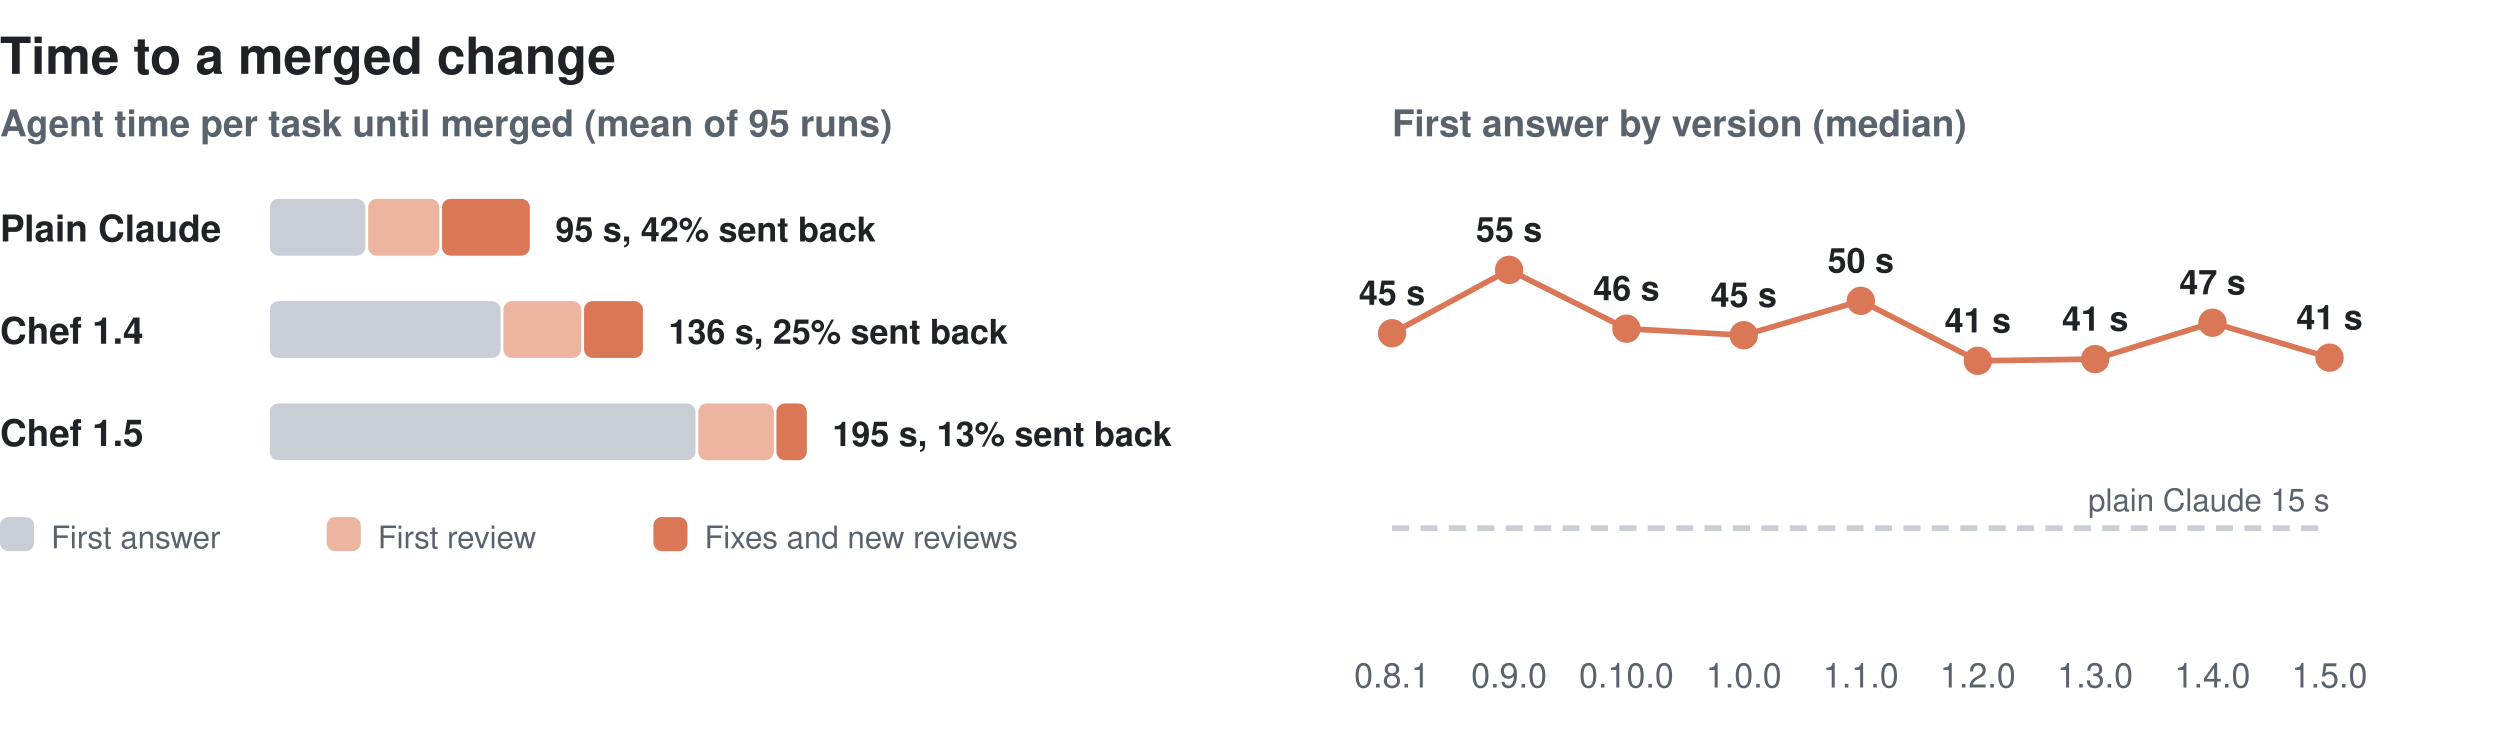
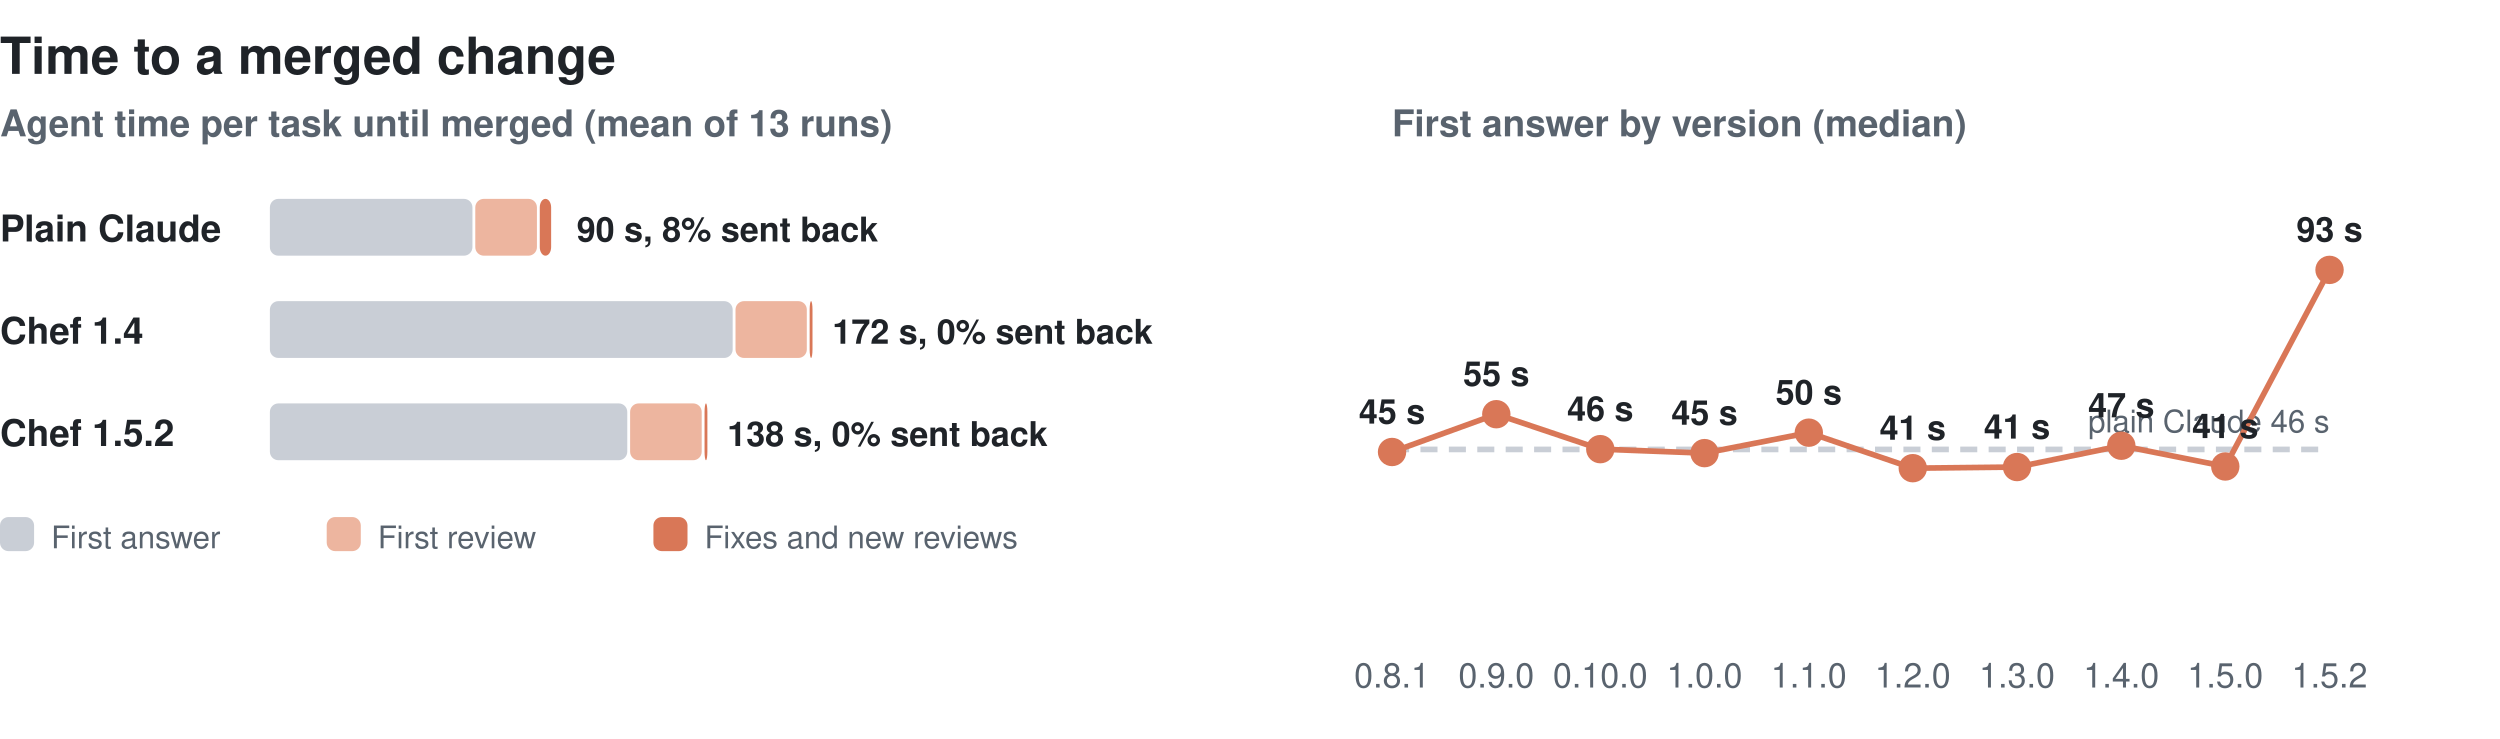
- <svg xmlns="http://www.w3.org/2000/svg" width="880" height="260" viewBox="0 0 880 260" role="img" aria-label="Plain Claude: first answer 36 s, first review 27 s, fixes and new reviews 33 s, 42% sent back; Chef 1.4: first answer 84 s, first review 29 s, fixes and new reviews 22 s, 25% sent back; Chef 1.5: first answer 155 s, first review 28 s, fixes and new reviews 12 s, 13% sent back. First answer by version: 0.8.1 45 s, 0.9.0 55 s, 0.10.0 46 s, 1.0.0 45 s, 1.1.0 50 s, 1.2.0 41 s, 1.3.0 41 s, 1.4.0 47 s, 1.5.0 41 s; plain Claude 15 s.">
+ <svg xmlns="http://www.w3.org/2000/svg" width="880" height="260" viewBox="0 0 880 260" role="img" aria-label="Plain Claude: first answer 65 s, first review 20 s, fixes and new reviews 4 s, 8% sent back; Chef 1.4: first answer 148 s, first review 24 s, fixes and new reviews 0 s, 0% sent back; Chef 1.5.2: first answer 114 s, first review 24 s, fixes and new reviews 0 s, 0% sent back. First answer by version: 0.8.1 45 s, 0.9.0 55 s, 0.10.0 46 s, 1.0.0 45 s, 1.1.0 50 s, 1.2.0 41 s, 1.3.0 41 s, 1.4.0 47 s, 1.5.0 41 s, 1.5.2 93 s; plain Claude 46 s.">
  <text x="0.0" y="26.0" fill="#1F2328" font-family="-apple-system, BlinkMacSystemFont, 'Segoe UI', Helvetica, Arial, sans-serif" font-size="18" font-weight="600" text-anchor="start">Time to a merged change</text>
-   <text x="0.0" y="48.0" fill="#59636E" font-family="-apple-system, BlinkMacSystemFont, 'Segoe UI', Helvetica, Arial, sans-serif" font-size="13" font-weight="600" text-anchor="start">Agent time per task until merged (mean of 95 runs)</text>
+   <text x="0.0" y="48.0" fill="#59636E" font-family="-apple-system, BlinkMacSystemFont, 'Segoe UI', Helvetica, Arial, sans-serif" font-size="13" font-weight="600" text-anchor="start">Agent time per task until merged (mean of 13 runs)</text>
  <text x="0.0" y="85.0" fill="#1F2328" font-family="-apple-system, BlinkMacSystemFont, 'Segoe UI', Helvetica, Arial, sans-serif" font-size="13" font-weight="600" text-anchor="start">Plain Claude</text>
-   <rect x="95.0" y="70.0" width="33.6" height="20.0" rx="3" fill="#C9CED6" />
-   <rect x="129.6" y="70.0" width="25.0" height="20.0" rx="3" fill="#EDB59F" />
-   <rect x="155.6" y="70.0" width="30.9" height="20.0" rx="3" fill="#D97757" />
-   <text x="195.5" y="85.0" fill="#1F2328" font-family="-apple-system, BlinkMacSystemFont, 'Segoe UI', Helvetica, Arial, sans-serif" font-size="12" font-weight="600" text-anchor="start">95 s, 42% sent back</text>
+   <rect x="95.0" y="70.0" width="71.3" height="20.0" rx="3" fill="#C9CED6" />
+   <rect x="167.3" y="70.0" width="21.7" height="20.0" rx="3" fill="#EDB59F" />
+   <rect x="190.0" y="70.0" width="4.0" height="20.0" rx="3" fill="#D97757" />
+   <text x="203.0" y="85.0" fill="#1F2328" font-family="-apple-system, BlinkMacSystemFont, 'Segoe UI', Helvetica, Arial, sans-serif" font-size="12" font-weight="600" text-anchor="start">90 s, 8% sent back</text>
  <text x="0.0" y="121.0" fill="#1F2328" font-family="-apple-system, BlinkMacSystemFont, 'Segoe UI', Helvetica, Arial, sans-serif" font-size="13" font-weight="600" text-anchor="start">Chef 1.4</text>
-   <rect x="95.0" y="106.0" width="81.2" height="20.0" rx="3" fill="#C9CED6" />
-   <rect x="177.2" y="106.0" width="27.4" height="20.0" rx="3" fill="#EDB59F" />
-   <rect x="205.6" y="106.0" width="20.7" height="20.0" rx="3" fill="#D97757" />
-   <text x="235.3" y="121.0" fill="#1F2328" font-family="-apple-system, BlinkMacSystemFont, 'Segoe UI', Helvetica, Arial, sans-serif" font-size="12" font-weight="600" text-anchor="start">136 s, 25% sent back</text>
-   <text x="0.0" y="157.0" fill="#1F2328" font-family="-apple-system, BlinkMacSystemFont, 'Segoe UI', Helvetica, Arial, sans-serif" font-size="13" font-weight="600" text-anchor="start">Chef 1.5</text>
-   <rect x="95.0" y="142.0" width="149.8" height="20.0" rx="3" fill="#C9CED6" />
-   <rect x="245.8" y="142.0" width="26.6" height="20.0" rx="3" fill="#EDB59F" />
-   <rect x="273.3" y="142.0" width="10.7" height="20.0" rx="3" fill="#D97757" />
-   <text x="293.0" y="157.0" fill="#1F2328" font-family="-apple-system, BlinkMacSystemFont, 'Segoe UI', Helvetica, Arial, sans-serif" font-size="12" font-weight="600" text-anchor="start">195 s, 13% sent back</text>
+   <rect x="95.0" y="106.0" width="162.9" height="20.0" rx="3" fill="#C9CED6" />
+   <rect x="258.9" y="106.0" width="25.1" height="20.0" rx="3" fill="#EDB59F" />
+   <rect x="285.0" y="106.0" width="1.0" height="20.0" rx="3" fill="#D97757" />
+   <text x="293.0" y="121.0" fill="#1F2328" font-family="-apple-system, BlinkMacSystemFont, 'Segoe UI', Helvetica, Arial, sans-serif" font-size="12" font-weight="600" text-anchor="start">172 s, 0% sent back</text>
+   <text x="0.0" y="157.0" fill="#1F2328" font-family="-apple-system, BlinkMacSystemFont, 'Segoe UI', Helvetica, Arial, sans-serif" font-size="13" font-weight="600" text-anchor="start">Chef 1.5.2</text>
+   <rect x="95.0" y="142.0" width="125.8" height="20.0" rx="3" fill="#C9CED6" />
+   <rect x="221.8" y="142.0" width="25.2" height="20.0" rx="3" fill="#EDB59F" />
+   <rect x="248.0" y="142.0" width="1.0" height="20.0" rx="3" fill="#D97757" />
+   <text x="256.0" y="157.0" fill="#1F2328" font-family="-apple-system, BlinkMacSystemFont, 'Segoe UI', Helvetica, Arial, sans-serif" font-size="12" font-weight="600" text-anchor="start">138 s, 0% sent back</text>
  <rect x="0.0" y="182.0" width="12.0" height="12.0" rx="3" fill="#C9CED6" />
  <text x="18.0" y="193.0" fill="#59636E" font-family="-apple-system, BlinkMacSystemFont, 'Segoe UI', Helvetica, Arial, sans-serif" font-size="11" font-weight="400" text-anchor="start">First answer</text>
  <rect x="115.0" y="182.0" width="12.0" height="12.0" rx="3" fill="#EDB59F" />
  <text x="133.0" y="193.0" fill="#59636E" font-family="-apple-system, BlinkMacSystemFont, 'Segoe UI', Helvetica, Arial, sans-serif" font-size="11" font-weight="400" text-anchor="start">First review</text>
  <rect x="230.0" y="182.0" width="12.0" height="12.0" rx="3" fill="#D97757" />
  <text x="248.0" y="193.0" fill="#59636E" font-family="-apple-system, BlinkMacSystemFont, 'Segoe UI', Helvetica, Arial, sans-serif" font-size="11" font-weight="400" text-anchor="start">Fixes and new reviews</text>
  <text x="490.0" y="48.0" fill="#59636E" font-family="-apple-system, BlinkMacSystemFont, 'Segoe UI', Helvetica, Arial, sans-serif" font-size="13" font-weight="600" text-anchor="start">First answer by version (median)</text>
-   <line x1="490.0" y1="185.9" x2="820.0" y2="185.9" stroke="#C9CED6" stroke-width="2" stroke-dasharray="6 4" />
-   <text x="820.0" y="179.9" fill="#59636E" font-family="-apple-system, BlinkMacSystemFont, 'Segoe UI', Helvetica, Arial, sans-serif" font-size="11" font-weight="400" text-anchor="end">plain Claude 15 s</text>
-   <polyline points="490.0,117.3 531.2,95.0 572.5,115.7 613.8,118.0 655.0,105.9 696.2,127.0 737.5,126.4 778.8,113.6 820.0,125.9" fill="none" stroke="#D97757" stroke-width="2" />
-   <circle cx="490.0" cy="117.3" r="5" fill="#D97757" />
-   <text x="490.0" y="107.3" fill="#1F2328" font-family="-apple-system, BlinkMacSystemFont, 'Segoe UI', Helvetica, Arial, sans-serif" font-size="12" font-weight="600" text-anchor="middle">45 s</text>
+   <line x1="490.0" y1="158.2" x2="820.0" y2="158.2" stroke="#C9CED6" stroke-width="2" stroke-dasharray="6 4" />
+   <text x="820.0" y="152.2" fill="#59636E" font-family="-apple-system, BlinkMacSystemFont, 'Segoe UI', Helvetica, Arial, sans-serif" font-size="11" font-weight="400" text-anchor="end">plain Claude 46 s</text>
+   <polyline points="490.0,159.1 526.7,145.8 563.3,158.1 600.0,159.5 636.7,152.3 673.3,164.8 710.0,164.4 746.7,156.9 783.3,164.2 820.0,95.0" fill="none" stroke="#D97757" stroke-width="2" />
+   <circle cx="490.0" cy="159.1" r="5" fill="#D97757" />
+   <text x="490.0" y="149.1" fill="#1F2328" font-family="-apple-system, BlinkMacSystemFont, 'Segoe UI', Helvetica, Arial, sans-serif" font-size="12" font-weight="600" text-anchor="middle">45 s</text>
  <text x="490.0" y="242.0" fill="#59636E" font-family="-apple-system, BlinkMacSystemFont, 'Segoe UI', Helvetica, Arial, sans-serif" font-size="12" font-weight="400" text-anchor="middle">0.8.1</text>
-   <circle cx="531.2" cy="95.0" r="5" fill="#D97757" />
-   <text x="531.2" y="85.0" fill="#1F2328" font-family="-apple-system, BlinkMacSystemFont, 'Segoe UI', Helvetica, Arial, sans-serif" font-size="12" font-weight="600" text-anchor="middle">55 s</text>
-   <text x="531.2" y="242.0" fill="#59636E" font-family="-apple-system, BlinkMacSystemFont, 'Segoe UI', Helvetica, Arial, sans-serif" font-size="12" font-weight="400" text-anchor="middle">0.9.0</text>
-   <circle cx="572.5" cy="115.7" r="5" fill="#D97757" />
-   <text x="572.5" y="105.7" fill="#1F2328" font-family="-apple-system, BlinkMacSystemFont, 'Segoe UI', Helvetica, Arial, sans-serif" font-size="12" font-weight="600" text-anchor="middle">46 s</text>
-   <text x="572.5" y="242.0" fill="#59636E" font-family="-apple-system, BlinkMacSystemFont, 'Segoe UI', Helvetica, Arial, sans-serif" font-size="12" font-weight="400" text-anchor="middle">0.10.0</text>
-   <circle cx="613.8" cy="118.0" r="5" fill="#D97757" />
-   <text x="613.8" y="108.0" fill="#1F2328" font-family="-apple-system, BlinkMacSystemFont, 'Segoe UI', Helvetica, Arial, sans-serif" font-size="12" font-weight="600" text-anchor="middle">45 s</text>
-   <text x="613.8" y="242.0" fill="#59636E" font-family="-apple-system, BlinkMacSystemFont, 'Segoe UI', Helvetica, Arial, sans-serif" font-size="12" font-weight="400" text-anchor="middle">1.0.0</text>
-   <circle cx="655.0" cy="105.9" r="5" fill="#D97757" />
-   <text x="655.0" y="95.9" fill="#1F2328" font-family="-apple-system, BlinkMacSystemFont, 'Segoe UI', Helvetica, Arial, sans-serif" font-size="12" font-weight="600" text-anchor="middle">50 s</text>
-   <text x="655.0" y="242.0" fill="#59636E" font-family="-apple-system, BlinkMacSystemFont, 'Segoe UI', Helvetica, Arial, sans-serif" font-size="12" font-weight="400" text-anchor="middle">1.1.0</text>
-   <circle cx="696.2" cy="127.0" r="5" fill="#D97757" />
-   <text x="696.2" y="117.0" fill="#1F2328" font-family="-apple-system, BlinkMacSystemFont, 'Segoe UI', Helvetica, Arial, sans-serif" font-size="12" font-weight="600" text-anchor="middle">41 s</text>
-   <text x="696.2" y="242.0" fill="#59636E" font-family="-apple-system, BlinkMacSystemFont, 'Segoe UI', Helvetica, Arial, sans-serif" font-size="12" font-weight="400" text-anchor="middle">1.2.0</text>
-   <circle cx="737.5" cy="126.4" r="5" fill="#D97757" />
-   <text x="737.5" y="116.4" fill="#1F2328" font-family="-apple-system, BlinkMacSystemFont, 'Segoe UI', Helvetica, Arial, sans-serif" font-size="12" font-weight="600" text-anchor="middle">41 s</text>
-   <text x="737.5" y="242.0" fill="#59636E" font-family="-apple-system, BlinkMacSystemFont, 'Segoe UI', Helvetica, Arial, sans-serif" font-size="12" font-weight="400" text-anchor="middle">1.3.0</text>
-   <circle cx="778.8" cy="113.6" r="5" fill="#D97757" />
-   <text x="778.8" y="103.6" fill="#1F2328" font-family="-apple-system, BlinkMacSystemFont, 'Segoe UI', Helvetica, Arial, sans-serif" font-size="12" font-weight="600" text-anchor="middle">47 s</text>
-   <text x="778.8" y="242.0" fill="#59636E" font-family="-apple-system, BlinkMacSystemFont, 'Segoe UI', Helvetica, Arial, sans-serif" font-size="12" font-weight="400" text-anchor="middle">1.4.0</text>
-   <circle cx="820.0" cy="125.9" r="5" fill="#D97757" />
-   <text x="820.0" y="115.9" fill="#1F2328" font-family="-apple-system, BlinkMacSystemFont, 'Segoe UI', Helvetica, Arial, sans-serif" font-size="12" font-weight="600" text-anchor="middle">41 s</text>
-   <text x="820.0" y="242.0" fill="#59636E" font-family="-apple-system, BlinkMacSystemFont, 'Segoe UI', Helvetica, Arial, sans-serif" font-size="12" font-weight="400" text-anchor="middle">1.5.0</text>
+   <circle cx="526.7" cy="145.8" r="5" fill="#D97757" />
+   <text x="526.7" y="135.8" fill="#1F2328" font-family="-apple-system, BlinkMacSystemFont, 'Segoe UI', Helvetica, Arial, sans-serif" font-size="12" font-weight="600" text-anchor="middle">55 s</text>
+   <text x="526.7" y="242.0" fill="#59636E" font-family="-apple-system, BlinkMacSystemFont, 'Segoe UI', Helvetica, Arial, sans-serif" font-size="12" font-weight="400" text-anchor="middle">0.9.0</text>
+   <circle cx="563.3" cy="158.1" r="5" fill="#D97757" />
+   <text x="563.3" y="148.1" fill="#1F2328" font-family="-apple-system, BlinkMacSystemFont, 'Segoe UI', Helvetica, Arial, sans-serif" font-size="12" font-weight="600" text-anchor="middle">46 s</text>
+   <text x="563.3" y="242.0" fill="#59636E" font-family="-apple-system, BlinkMacSystemFont, 'Segoe UI', Helvetica, Arial, sans-serif" font-size="12" font-weight="400" text-anchor="middle">0.10.0</text>
+   <circle cx="600.0" cy="159.5" r="5" fill="#D97757" />
+   <text x="600.0" y="149.5" fill="#1F2328" font-family="-apple-system, BlinkMacSystemFont, 'Segoe UI', Helvetica, Arial, sans-serif" font-size="12" font-weight="600" text-anchor="middle">45 s</text>
+   <text x="600.0" y="242.0" fill="#59636E" font-family="-apple-system, BlinkMacSystemFont, 'Segoe UI', Helvetica, Arial, sans-serif" font-size="12" font-weight="400" text-anchor="middle">1.0.0</text>
+   <circle cx="636.7" cy="152.3" r="5" fill="#D97757" />
+   <text x="636.7" y="142.3" fill="#1F2328" font-family="-apple-system, BlinkMacSystemFont, 'Segoe UI', Helvetica, Arial, sans-serif" font-size="12" font-weight="600" text-anchor="middle">50 s</text>
+   <text x="636.7" y="242.0" fill="#59636E" font-family="-apple-system, BlinkMacSystemFont, 'Segoe UI', Helvetica, Arial, sans-serif" font-size="12" font-weight="400" text-anchor="middle">1.1.0</text>
+   <circle cx="673.3" cy="164.8" r="5" fill="#D97757" />
+   <text x="673.3" y="154.8" fill="#1F2328" font-family="-apple-system, BlinkMacSystemFont, 'Segoe UI', Helvetica, Arial, sans-serif" font-size="12" font-weight="600" text-anchor="middle">41 s</text>
+   <text x="673.3" y="242.0" fill="#59636E" font-family="-apple-system, BlinkMacSystemFont, 'Segoe UI', Helvetica, Arial, sans-serif" font-size="12" font-weight="400" text-anchor="middle">1.2.0</text>
+   <circle cx="710.0" cy="164.4" r="5" fill="#D97757" />
+   <text x="710.0" y="154.4" fill="#1F2328" font-family="-apple-system, BlinkMacSystemFont, 'Segoe UI', Helvetica, Arial, sans-serif" font-size="12" font-weight="600" text-anchor="middle">41 s</text>
+   <text x="710.0" y="242.0" fill="#59636E" font-family="-apple-system, BlinkMacSystemFont, 'Segoe UI', Helvetica, Arial, sans-serif" font-size="12" font-weight="400" text-anchor="middle">1.3.0</text>
+   <circle cx="746.7" cy="156.9" r="5" fill="#D97757" />
+   <text x="746.7" y="146.9" fill="#1F2328" font-family="-apple-system, BlinkMacSystemFont, 'Segoe UI', Helvetica, Arial, sans-serif" font-size="12" font-weight="600" text-anchor="middle">47 s</text>
+   <text x="746.7" y="242.0" fill="#59636E" font-family="-apple-system, BlinkMacSystemFont, 'Segoe UI', Helvetica, Arial, sans-serif" font-size="12" font-weight="400" text-anchor="middle">1.4.0</text>
+   <circle cx="783.3" cy="164.2" r="5" fill="#D97757" />
+   <text x="783.3" y="154.2" fill="#1F2328" font-family="-apple-system, BlinkMacSystemFont, 'Segoe UI', Helvetica, Arial, sans-serif" font-size="12" font-weight="600" text-anchor="middle">41 s</text>
+   <text x="783.3" y="242.0" fill="#59636E" font-family="-apple-system, BlinkMacSystemFont, 'Segoe UI', Helvetica, Arial, sans-serif" font-size="12" font-weight="400" text-anchor="middle">1.5.0</text>
+   <circle cx="820.0" cy="95.0" r="5" fill="#D97757" />
+   <text x="820.0" y="85.0" fill="#1F2328" font-family="-apple-system, BlinkMacSystemFont, 'Segoe UI', Helvetica, Arial, sans-serif" font-size="12" font-weight="600" text-anchor="middle">93 s</text>
+   <text x="820.0" y="242.0" fill="#59636E" font-family="-apple-system, BlinkMacSystemFont, 'Segoe UI', Helvetica, Arial, sans-serif" font-size="12" font-weight="400" text-anchor="middle">1.5.2</text>
</svg>
